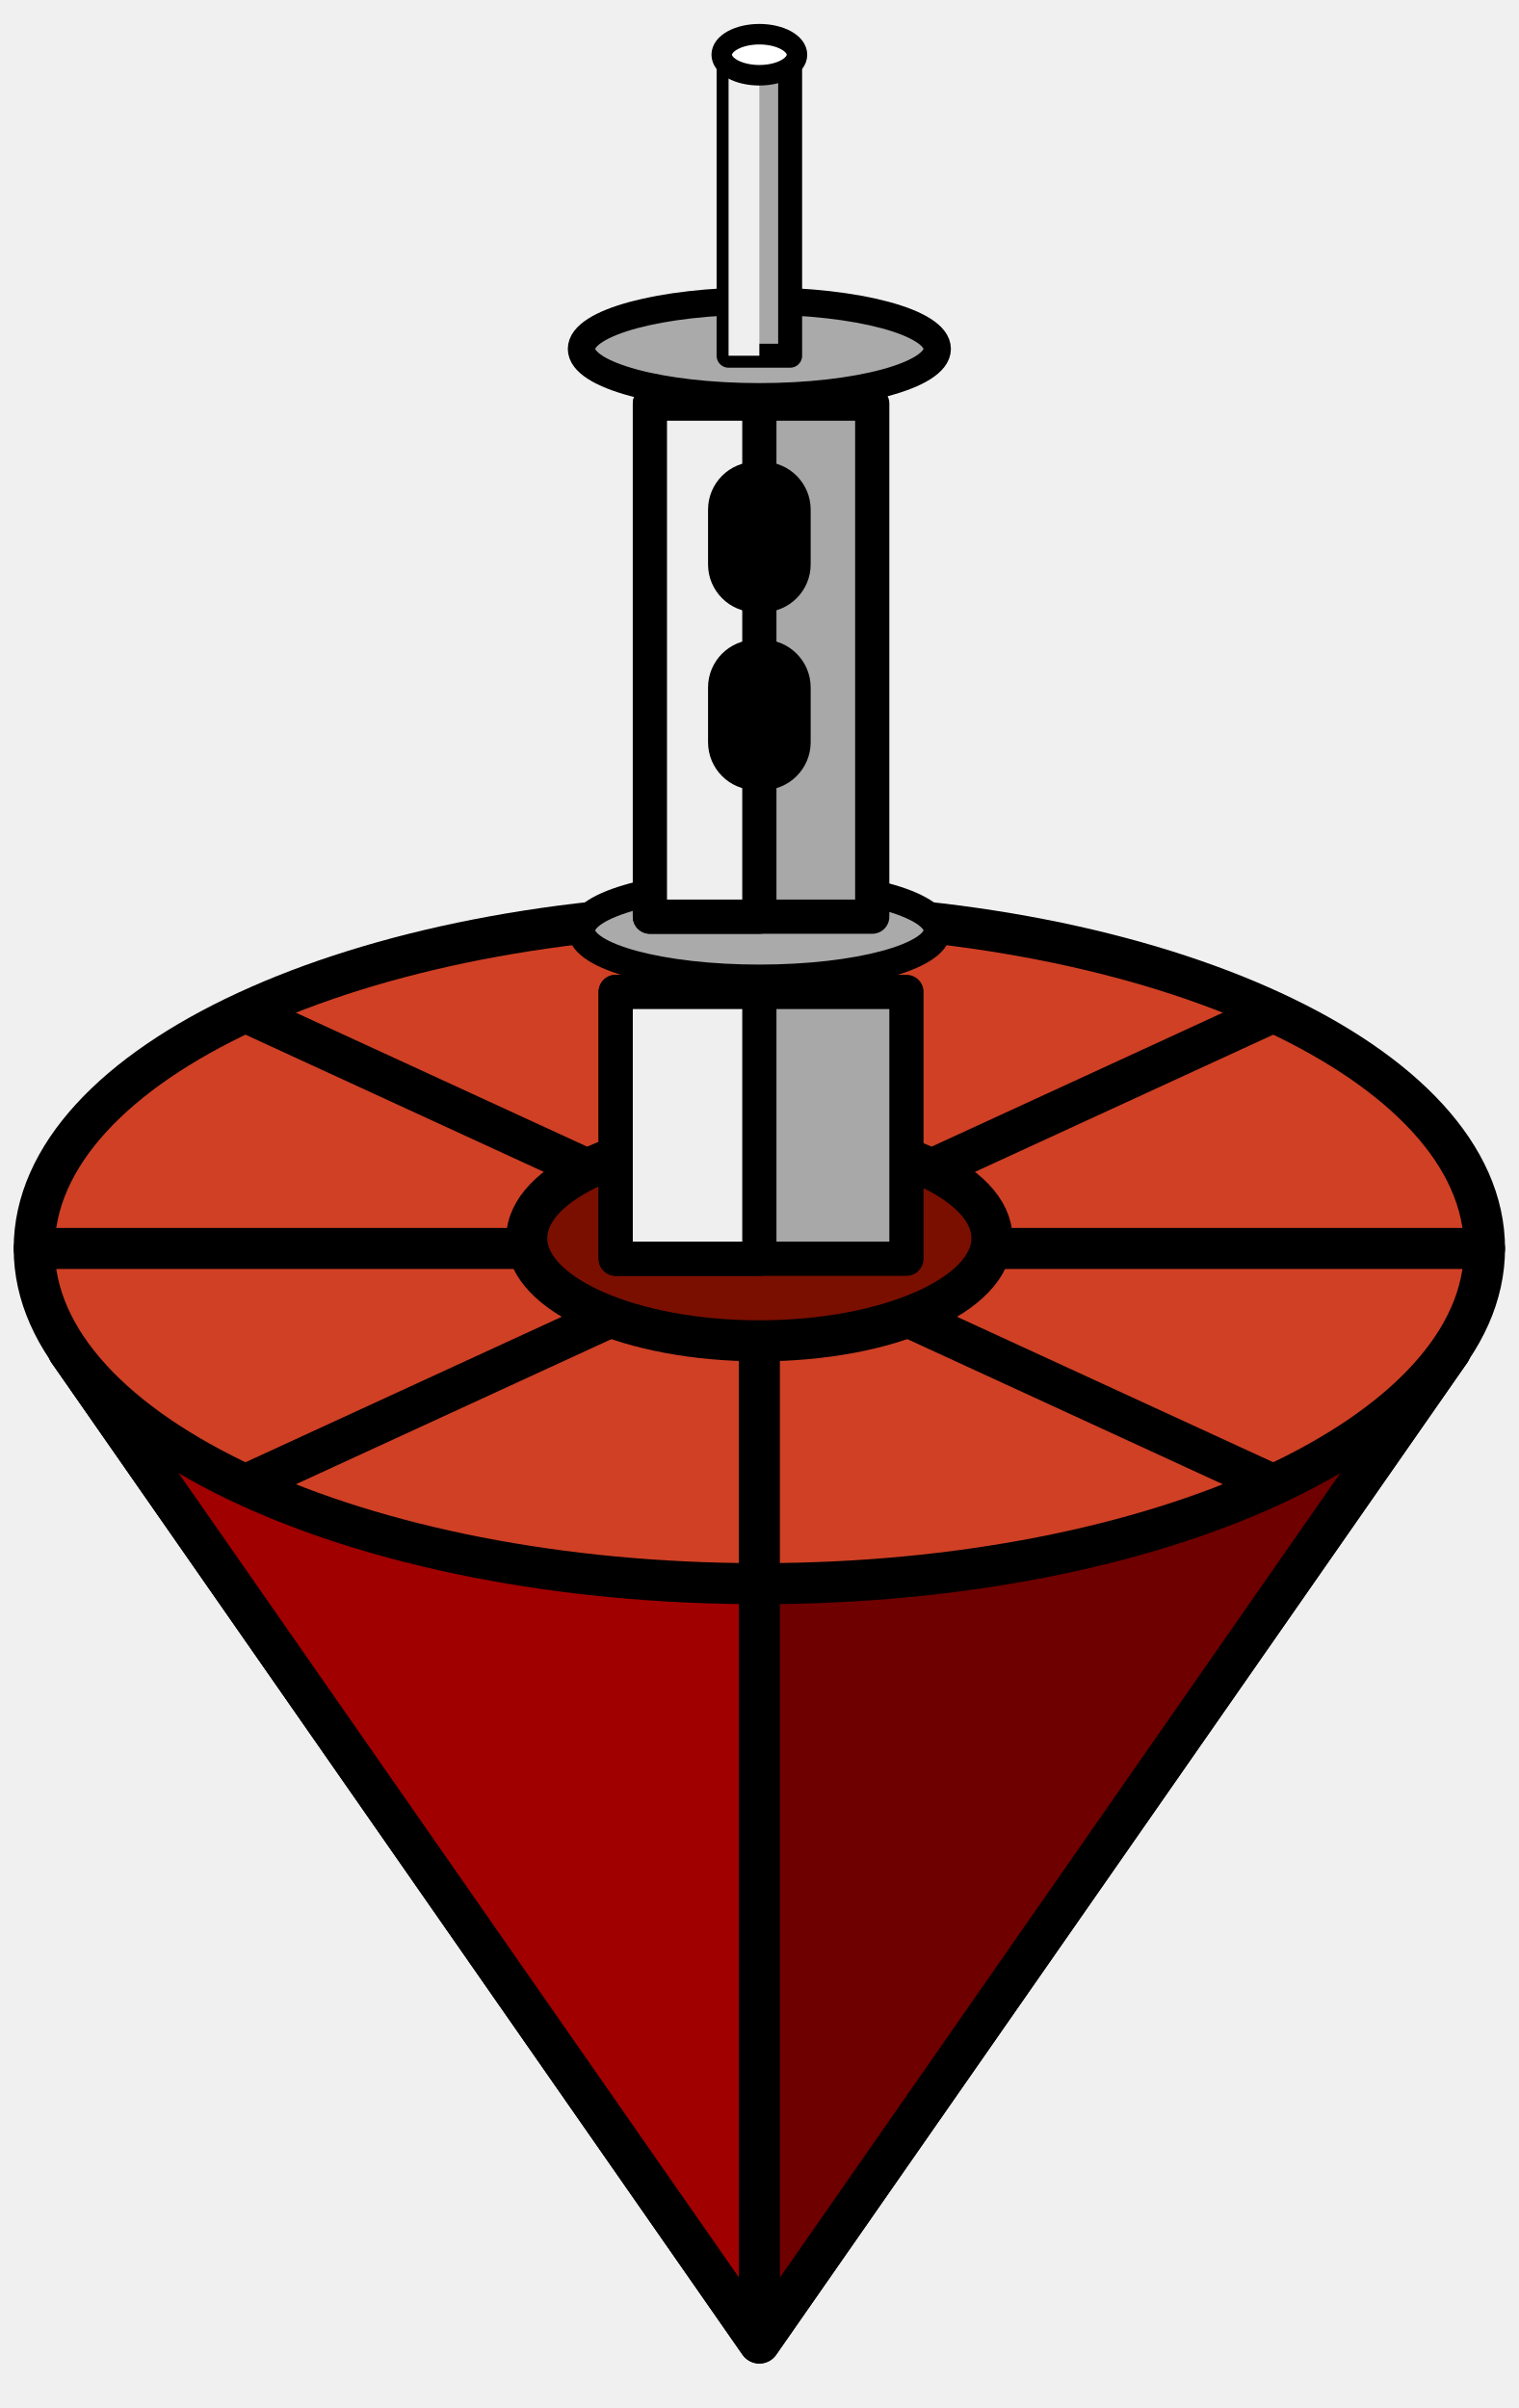
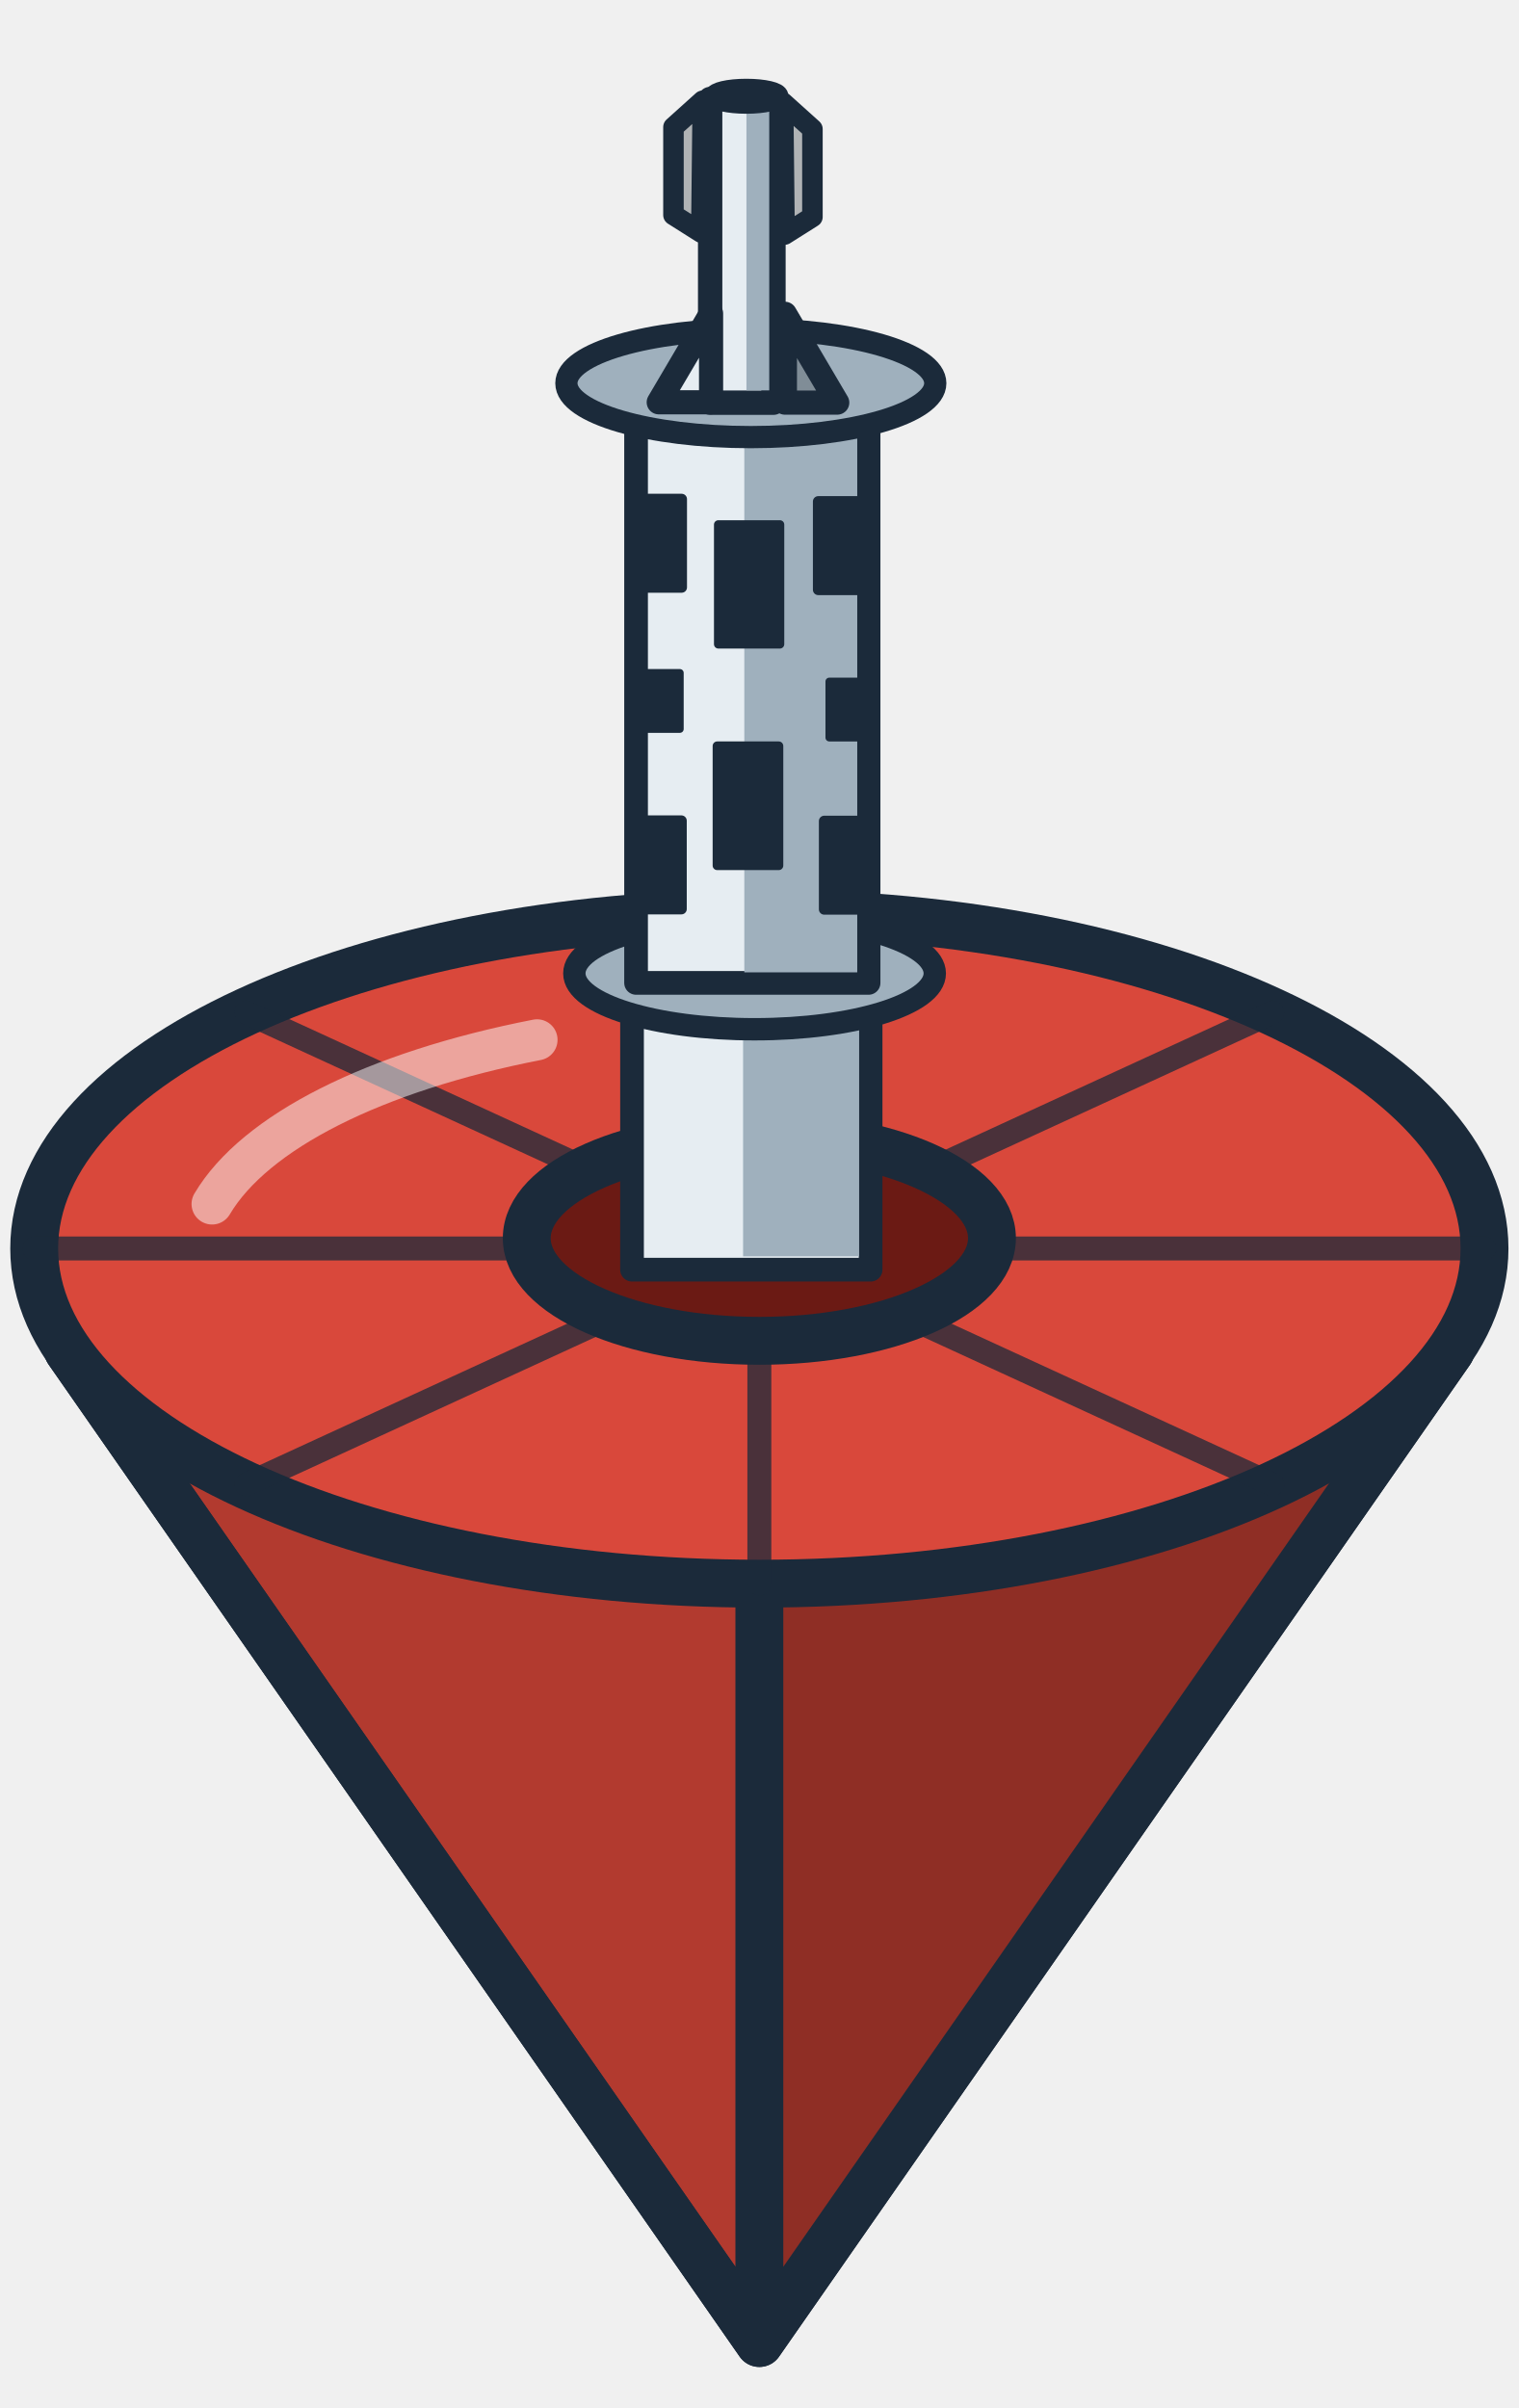
- <svg xmlns="http://www.w3.org/2000/svg" width="444" height="704" viewBox="0 0 444 704">
-   <g stroke="#000" stroke-width="12" stroke-linejoin="round" stroke-linecap="round">
-     <path d="M20 395L222 685 424 395z" fill="#a00000" />
-     <path d="M222 440L424 395 222 685z" fill="#6e0000" stroke="none" />
-     <path d="M222 440V685M20 395L222 685 424 395" fill="none" />
-     <ellipse cx="222" cy="365" rx="212" ry="98" fill="#d04025" />
-     <g fill="none">
-       <path d="M222 365L434 365" />
-       <path d="M222 365L372 434" />
-       <path d="M222 365L72 434" />
-       <path d="M222 365L10 365" />
-       <path d="M222 365L72 296" />
-       <path d="M222 365L372 296" />
-       <path d="M222 365L222 463" />
-     </g>
-     <ellipse cx="222" cy="362" rx="68" ry="30" fill="#7a0f00" />
-     <g stroke-width="10">
-       <rect x="180" y="290" width="85" height="78" fill="#a8a8a8" />
-       <rect x="180" y="290" width="42" height="78" fill="#efefef" />
-       <ellipse cx="222" cy="272" rx="52" ry="14" fill="#aaa" stroke-width="8" />
-       <rect x="190" y="118" width="65" height="150" fill="#a8a8a8" />
-       <rect x="190" y="118" width="32" height="150" fill="#efefef" />
-       <rect x="212" y="140" width="20" height="34" rx="9" fill="#000" />
-       <rect x="212" y="192" width="20" height="34" rx="9" fill="#000" />
-       <ellipse cx="222" cy="102" rx="52" ry="14" fill="#aaa" stroke-width="8" />
-       <rect x="213" y="18" width="18" height="86" fill="#a8a8a8" stroke-width="7" />
-       <rect x="213" y="18" width="9" height="86" fill="#efefef" stroke="none" />
-       <ellipse cx="222" cy="16" rx="11" ry="6" fill="#fff" stroke-width="6" />
-     </g>
+ <svg xmlns="http://www.w3.org/2000/svg" width="444" height="704" viewBox="0 0 444 704" fill="none" stroke="#1b2a3a" stroke-width="14" stroke-linecap="round" stroke-linejoin="round" version="1.1" id="svg18">
+   <defs id="defs18" />
+   <path d="M20 395L222 685 424 395z" fill="#b23a2f" id="path1" />
+   <path d="M222 440L424 395 222 685z" fill="#8f2e25" stroke="none" id="path2" />
+   <path d="M222 440V685M20 395L222 685 424 395" id="path3" />
+   <ellipse cx="222" cy="365" rx="212" ry="98" fill="#d9483b" id="ellipse3" />
+   <g stroke-width="7" stroke-opacity=".75" id="g10">
+     <path d="M222 365L434 365" id="path4" />
+     <path d="M222 365L372 434" id="path5" />
+     <path d="M222 365L72 434" id="path6" />
+     <path d="M222 365L10 365" id="path7" />
+     <path d="M222 365L72 296" id="path8" />
+     <path d="M222 365L372 296" id="path9" />
+     <path d="M222 365L222 463" id="path10" />
  </g>
+   <path d="M62 352a175 72 0 0 1 95-48" stroke="#fff" stroke-opacity=".5" stroke-width="12" id="path11" />
+   <ellipse cx="222" cy="362" rx="68" ry="30" fill="#6b1a14" id="ellipse11" />
+   <rect style="fill:#e6edf2;fill-opacity:1;stroke:#1b2a3a;stroke-width:6.925;stroke-dasharray:none;stroke-opacity:1" id="rect20-6" width="69.751" height="79.862" x="184.775" y="291.342" />
+   <rect style="fill:#9fb0bd;fill-opacity:1;stroke:#ff0c0c;stroke-width:0;stroke-dasharray:none" id="rect19-7" width="33.874" height="72.426" x="217.245" y="294.872" />
+   <ellipse style="fill:#9fb0bd;fill-opacity:1;stroke:#1b2a3a;stroke-width:6.543;stroke-dasharray:none;stroke-opacity:1" id="path20-3" cx="220.597" cy="284.575" rx="52.687" ry="16.336" />
+   <rect style="fill:#e6edf2;fill-opacity:1;stroke:#1b2a3a;stroke-width:6.925;stroke-dasharray:none;stroke-opacity:1" id="rect20" width="67.973" height="166.471" x="185.957" y="120.89" />
+   <rect style="fill:#9fb0bd;fill-opacity:1;stroke:#ff0c0c;stroke-width:0;stroke-dasharray:none" id="rect19" width="33.011" height="161.084" x="217.6" y="123.191" />
+   <ellipse style="fill:#9fb0bd;fill-opacity:1;stroke:#1b2a3a;stroke-width:6.5;stroke-dasharray:none;stroke-opacity:1" id="path20" cx="219.508" cy="112.04" rx="53.921" ry="15.752" />
+   <rect style="fill:#1b2a3a;fill-opacity:1;stroke:#1b2a3a;stroke-width:2.555;stroke-dasharray:none;stroke-opacity:1" id="rect21" width="17.997" height="34.961" x="210.008" y="153.37" />
+   <rect style="fill:#1b2a3a;fill-opacity:1;stroke:#1b2a3a;stroke-width:3.123;stroke-dasharray:none;stroke-opacity:1" id="rect21-6" width="13.131" height="25.811" x="239.217" y="146.613" />
+   <rect style="fill:#1b2a3a;fill-opacity:1;stroke:#1b2a3a;stroke-width:3.123;stroke-dasharray:none;stroke-opacity:1" id="rect21-6-6" width="13.131" height="25.811" x="240.964" y="240.04" />
+   <rect style="fill:#1b2a3a;fill-opacity:1;stroke:#1b2a3a;stroke-width:2.655;stroke-dasharray:none;stroke-opacity:1" id="rect21-2" width="17.997" height="34.961" x="209.671" y="218.093" />
+   <rect style="fill:#1b2a3a;fill-opacity:1;stroke:#1b2a3a;stroke-width:2.237;stroke-dasharray:none;stroke-opacity:1" id="rect21-2-6" width="10.591" height="16.416" x="242.445" y="199.235" />
+   <rect style="fill:#1b2a3a;fill-opacity:1;stroke:#1b2a3a;stroke-width:3.123;stroke-dasharray:none;stroke-opacity:1" id="rect21-6-8" width="13.131" height="25.811" x="186.152" y="145.918" />
+   <rect style="fill:#1b2a3a;fill-opacity:1;stroke:#1b2a3a;stroke-width:3.123;stroke-dasharray:none;stroke-opacity:1" id="rect21-6-6-7" width="13.131" height="25.811" x="186.082" y="239.951" />
+   <rect style="fill:#1b2a3a;fill-opacity:1;stroke:#1b2a3a;stroke-width:2.237;stroke-dasharray:none;stroke-opacity:1" id="rect21-2-6-9" width="10.591" height="16.416" x="188.168" y="196.722" />
+   <rect style="fill:#e6edf2;fill-opacity:1;stroke:#1b2a3a;stroke-width:7.122;stroke-dasharray:none;stroke-opacity:1" id="rect20-0" width="18.509" height="88.788" x="207.615" y="28.942" />
+   <rect style="fill:#9fb0bd;fill-opacity:1;stroke:#ff0c0c;stroke-width:0;stroke-dasharray:none" id="rect19-9" width="6.667" height="81.627" x="218.221" y="32.508" />
+   <ellipse style="fill:#1b2a3a;fill-opacity:1;stroke:#1b2a3a;stroke-width:5.824;stroke-dasharray:none;stroke-opacity:1" id="path22" cx="218.189" cy="28.141" rx="9.413" ry="2.204" />
+   <path style="fill:#e6edf2;fill-opacity:1;stroke:#1b2a3a;stroke-width:7.059;stroke-dasharray:none;stroke-opacity:1" d="M 207.884,91.645 V 117.612 H 192.584 Z" id="path23" />
+   <path style="fill:#535b60;fill-opacity:0.41;stroke:#1b2a3a;stroke-width:7.059;stroke-dasharray:none;stroke-opacity:1" d="m 229.467,91.742 v 25.966 h 15.299 z" id="path23-3" />
+   <path style="fill:#535b60;fill-opacity:0.41;stroke:#1b2a3a;stroke-width:6;stroke-dasharray:none;stroke-opacity:1" d="m 205.456,29.451 -8.568,7.711 v 25.704 l 8.14,5.141 z" id="path24" />
+   <path style="fill:#535b60;fill-opacity:0.41;stroke:#1b2a3a;stroke-width:6;stroke-dasharray:none;stroke-opacity:1" d="m 228.948,30.017 8.568,7.711 v 25.704 l -8.14,5.141 z" id="path24-5" />
</svg>
